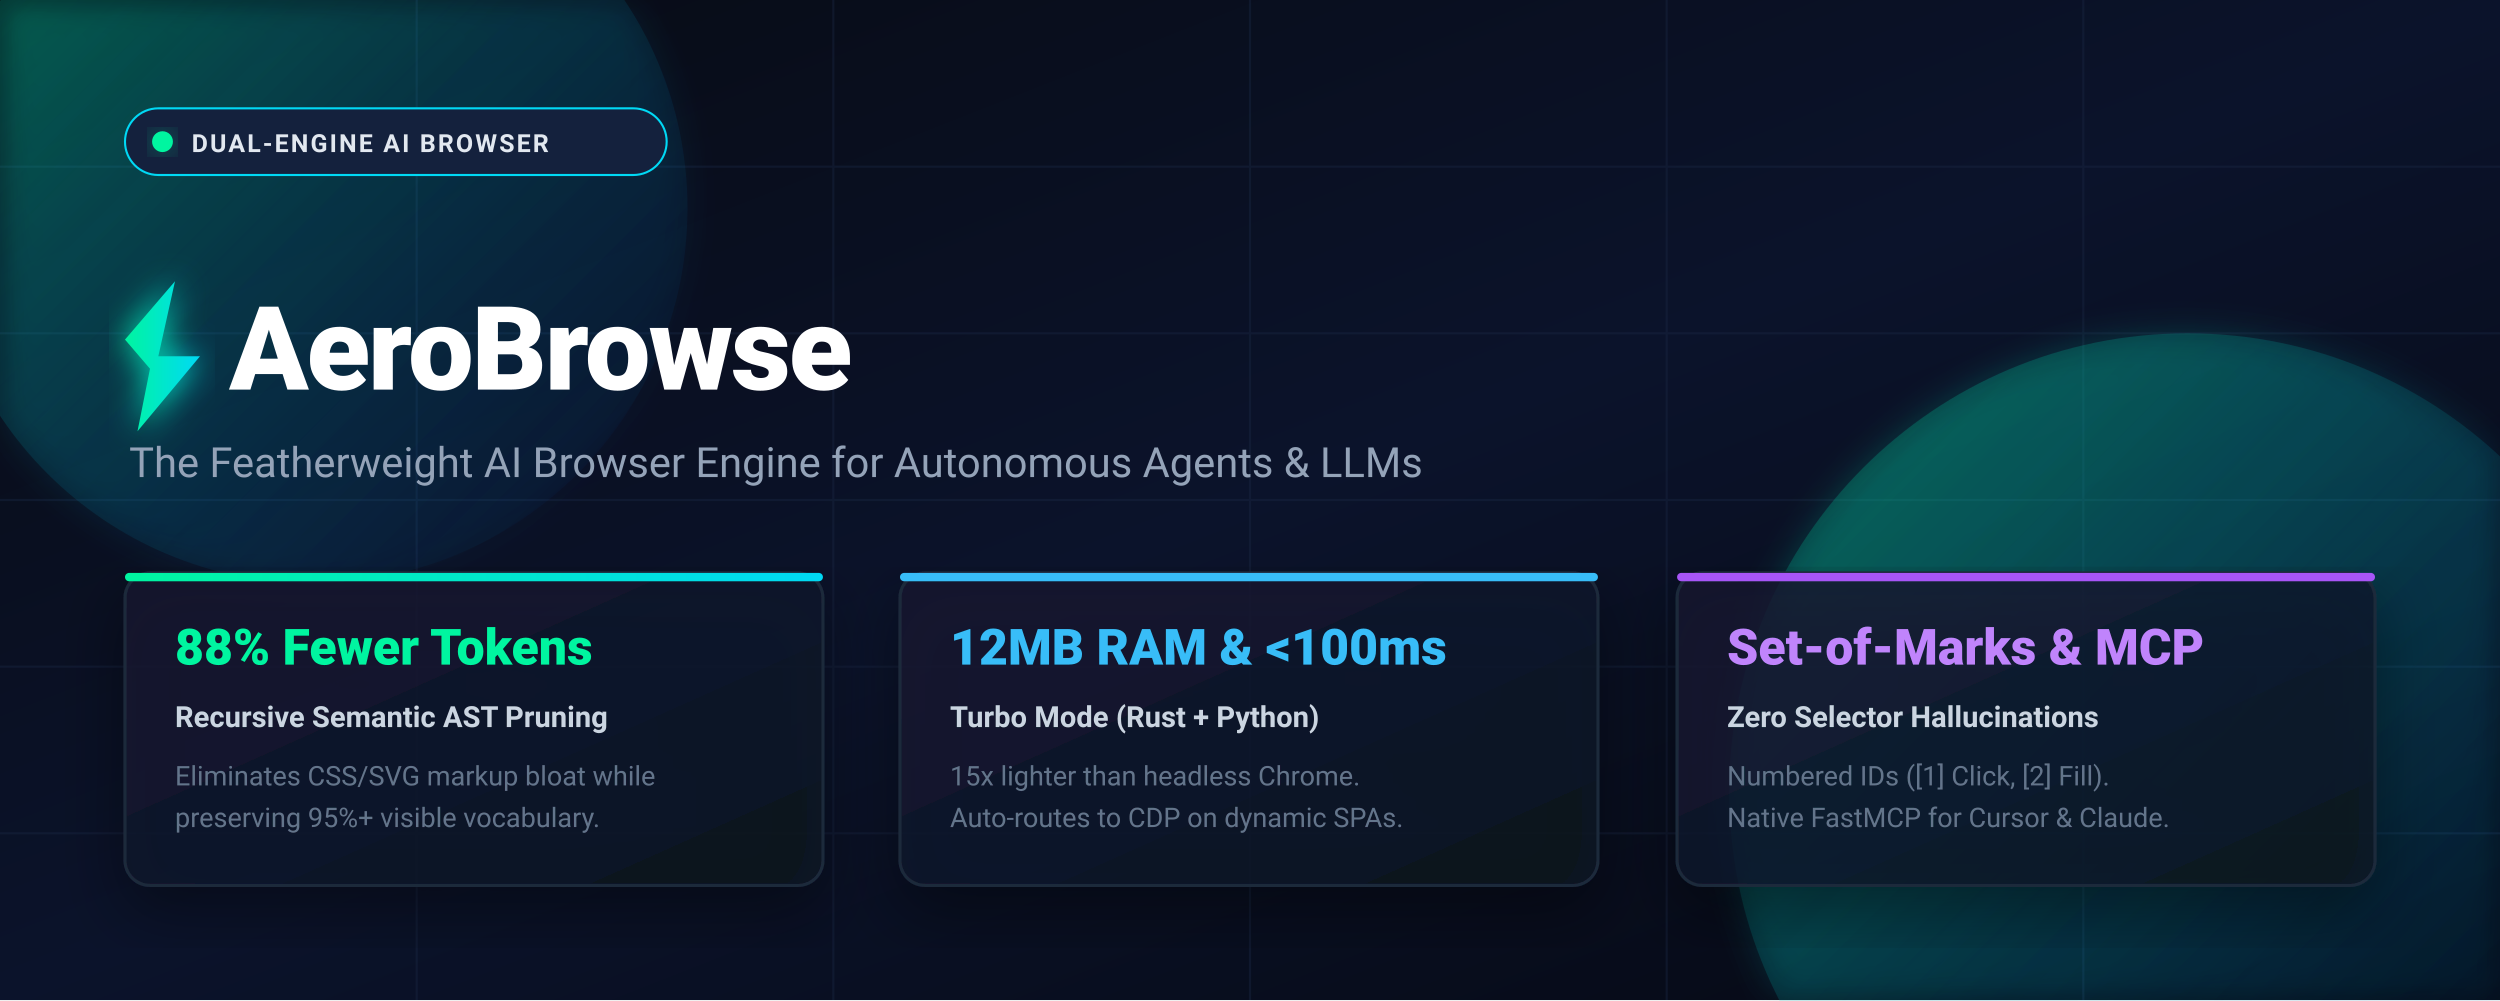
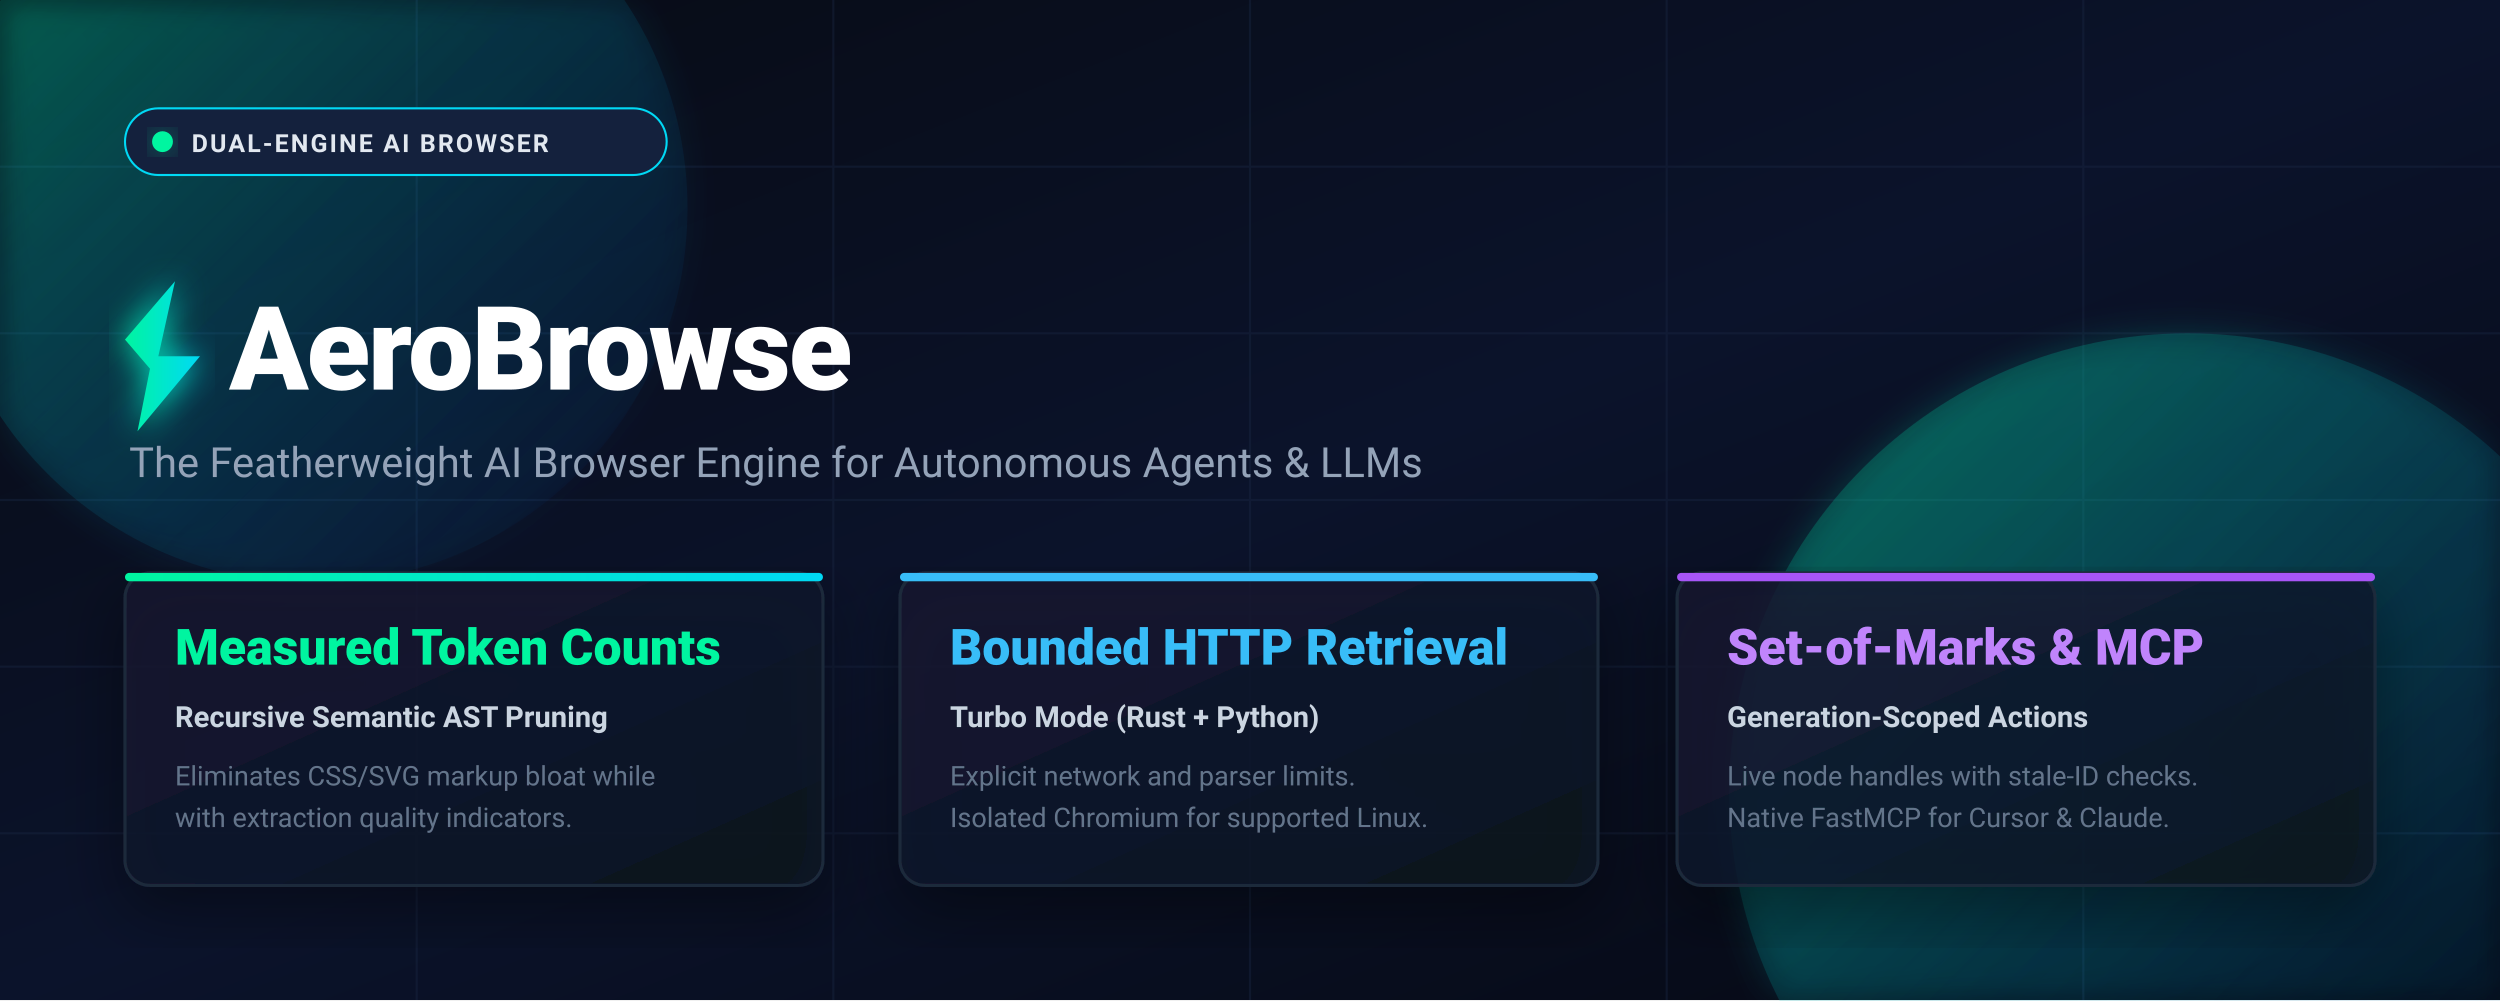
<svg xmlns="http://www.w3.org/2000/svg" viewBox="0 0 1200 480" width="100%" height="100%">
  <defs>
    <linearGradient id="bg-grad" x1="0%" y1="0%" x2="100%" y2="100%">
      <stop offset="0%" stop-color="#070a12" />
      <stop offset="50%" stop-color="#0b132b" />
      <stop offset="100%" stop-color="#050811" />
    </linearGradient>
    <linearGradient id="brand-cyan" x1="0%" y1="0%" x2="100%" y2="0%">
      <stop offset="0%" stop-color="#00f5a0" />
      <stop offset="100%" stop-color="#00d9f5" />
    </linearGradient>
    <linearGradient id="card-grad" x1="0%" y1="0%" x2="100%" y2="100%">
      <stop offset="0%" stop-color="#141e33" stop-opacity="0.8" />
      <stop offset="100%" stop-color="#0c1322" stop-opacity="0.8" />
    </linearGradient>
    <linearGradient id="glow-grad" x1="0%" y1="0%" x2="100%" y2="100%">
      <stop offset="0%" stop-color="#00f5a0" stop-opacity="0.25" />
      <stop offset="100%" stop-color="#0077ff" stop-opacity="0" />
    </linearGradient>
    <filter id="card-shadow" x="-10%" y="-10%" width="120%" height="130%">
      <feDropShadow dx="0" dy="12" stdDeviation="16" flood-color="#000000" flood-opacity="0.5" />
    </filter>
    <filter id="neon-glow" x="-20%" y="-20%" width="140%" height="140%">
      <feGaussianBlur stdDeviation="8" result="coloredBlur" />
      <feMerge>
        <feMergeNode in="coloredBlur" />
        <feMergeNode in="SourceGraphic" />
      </feMerge>
    </filter>
  </defs>
  <rect width="1200" height="480" fill="url(#bg-grad)" />
  <g stroke="#1a2744" stroke-width="1" opacity="0.4">
    <line x1="0" y1="80" x2="1200" y2="80" />
    <line x1="0" y1="160" x2="1200" y2="160" />
    <line x1="0" y1="240" x2="1200" y2="240" />
    <line x1="0" y1="320" x2="1200" y2="320" />
    <line x1="0" y1="400" x2="1200" y2="400" />
    <line x1="200" y1="0" x2="200" y2="480" />
    <line x1="400" y1="0" x2="400" y2="480" />
    <line x1="600" y1="0" x2="600" y2="480" />
    <line x1="800" y1="0" x2="800" y2="480" />
    <line x1="1000" y1="0" x2="1000" y2="480" />
  </g>
  <circle cx="150" cy="100" r="180" fill="url(#glow-grad)" filter="url(#neon-glow)" />
  <circle cx="1050" cy="380" r="220" fill="url(#glow-grad)" filter="url(#neon-glow)" />
  <g transform="translate(60, 52)">
    <rect width="260" height="32" rx="16" fill="#14213d" stroke="#00d9f5" stroke-width="1" />
    <circle cx="18" cy="16" r="5" fill="#00f5a0" filter="url(#neon-glow)" />
    <text x="32" y="21" fill="#e2e8f0" font-family="-apple-system, BlinkMacSystemFont, 'Segoe UI', Roboto, sans-serif" font-size="12" font-weight="600" letter-spacing="1">DUAL-ENGINE AI BROWSER</text>
  </g>
  <g transform="translate(60, 135)">
    <path d="M0,28 L24,0 L16,36 L36,36 L6,72 L12,42 Z" fill="url(#brand-cyan)" filter="url(#neon-glow)" />
    <text x="50" y="52" fill="#ffffff" font-family="-apple-system, BlinkMacSystemFont, 'Segoe UI', Roboto, sans-serif" font-size="56" font-weight="900" letter-spacing="-1">AeroBrowse</text>
    <text x="2" y="94" fill="#94a3b8" font-family="-apple-system, BlinkMacSystemFont, 'Segoe UI', Roboto, sans-serif" font-size="20" font-weight="400">
      The Featherweight AI Browser Engine for Autonomous Agents &amp; LLMs
    </text>
  </g>
  <g transform="translate(60, 275)" filter="url(#card-shadow)">
    <rect width="335" height="150" rx="12" fill="url(#card-grad)" stroke="#1e293b" stroke-width="1.5" />
    <rect width="335" height="4" rx="2" fill="url(#brand-cyan)" />
-     <text x="24" y="44" fill="#00f5a0" font-family="-apple-system, BlinkMacSystemFont, 'Segoe UI', Roboto, sans-serif" font-size="24" font-weight="800">88% Fewer Tokens</text>
+     <text x="24" y="44" fill="#00f5a0" font-family="-apple-system, BlinkMacSystemFont, 'Segoe UI', Roboto, sans-serif" font-size="24" font-weight="800">Measured Token Counts</text>
    <text x="24" y="74" fill="#cbd5e1" font-family="-apple-system, BlinkMacSystemFont, 'Segoe UI', Roboto, sans-serif" font-size="14" font-weight="600">Recursive Semantic AST Pruning</text>
    <text x="24" y="102" fill="#64748b" font-family="-apple-system, BlinkMacSystemFont, 'Segoe UI', Roboto, sans-serif" font-size="13" font-weight="400">Eliminates CSS/SVG markup bloat while</text>
-     <text x="24" y="122" fill="#64748b" font-family="-apple-system, BlinkMacSystemFont, 'Segoe UI', Roboto, sans-serif" font-size="13" font-weight="400">preserving 95%+ visible vocabulary.</text>
+     <text x="24" y="122" fill="#64748b" font-family="-apple-system, BlinkMacSystemFont, 'Segoe UI', Roboto, sans-serif" font-size="13" font-weight="400">with extraction quality indicators.</text>
  </g>
  <g transform="translate(432, 275)" filter="url(#card-shadow)">
    <rect width="335" height="150" rx="12" fill="url(#card-grad)" stroke="#1e293b" stroke-width="1.5" />
    <rect width="335" height="4" rx="2" fill="#38bdf8" />
-     <text x="24" y="44" fill="#38bdf8" font-family="-apple-system, BlinkMacSystemFont, 'Segoe UI', Roboto, sans-serif" font-size="24" font-weight="800">12MB RAM &amp; &lt;100ms</text>
+     <text x="24" y="44" fill="#38bdf8" font-family="-apple-system, BlinkMacSystemFont, 'Segoe UI', Roboto, sans-serif" font-size="24" font-weight="800">Bounded HTTP Retrieval</text>
    <text x="24" y="74" fill="#cbd5e1" font-family="-apple-system, BlinkMacSystemFont, 'Segoe UI', Roboto, sans-serif" font-size="14" font-weight="600">Turbo Mode (Rust + Python)</text>
-     <text x="24" y="102" fill="#64748b" font-family="-apple-system, BlinkMacSystemFont, 'Segoe UI', Roboto, sans-serif" font-size="13" font-weight="400">15x lighter than headless Chrome.</text>
-     <text x="24" y="122" fill="#64748b" font-family="-apple-system, BlinkMacSystemFont, 'Segoe UI', Roboto, sans-serif" font-size="13" font-weight="400">Auto-routes to CDP on dynamic SPAs.</text>
+     <text x="24" y="102" fill="#64748b" font-family="-apple-system, BlinkMacSystemFont, 'Segoe UI', Roboto, sans-serif" font-size="13" font-weight="400">Explicit network and parser limits.</text>
+     <text x="24" y="122" fill="#64748b" font-family="-apple-system, BlinkMacSystemFont, 'Segoe UI', Roboto, sans-serif" font-size="13" font-weight="400">Isolated Chromium for supported Linux.</text>
  </g>
  <g transform="translate(805, 275)" filter="url(#card-shadow)">
    <rect width="335" height="150" rx="12" fill="url(#card-grad)" stroke="#1e293b" stroke-width="1.5" />
    <rect width="335" height="4" rx="2" fill="#a855f7" />
    <text x="24" y="44" fill="#c084fc" font-family="-apple-system, BlinkMacSystemFont, 'Segoe UI', Roboto, sans-serif" font-size="24" font-weight="800">Set-of-Marks &amp; MCP</text>
-     <text x="24" y="74" fill="#cbd5e1" font-family="-apple-system, BlinkMacSystemFont, 'Segoe UI', Roboto, sans-serif" font-size="14" font-weight="600">Zero Selector Hallucinations</text>
-     <text x="24" y="102" fill="#64748b" font-family="-apple-system, BlinkMacSystemFont, 'Segoe UI', Roboto, sans-serif" font-size="13" font-weight="400">Numbered IDs ([1] Click, [2] Fill).</text>
+     <text x="24" y="74" fill="#cbd5e1" font-family="-apple-system, BlinkMacSystemFont, 'Segoe UI', Roboto, sans-serif" font-size="14" font-weight="600">Generation-Scoped Actions</text>
+     <text x="24" y="102" fill="#64748b" font-family="-apple-system, BlinkMacSystemFont, 'Segoe UI', Roboto, sans-serif" font-size="13" font-weight="400">Live node handles with stale-ID checks.</text>
    <text x="24" y="122" fill="#64748b" font-family="-apple-system, BlinkMacSystemFont, 'Segoe UI', Roboto, sans-serif" font-size="13" font-weight="400">Native FastMCP for Cursor &amp; Claude.</text>
  </g>
</svg>
